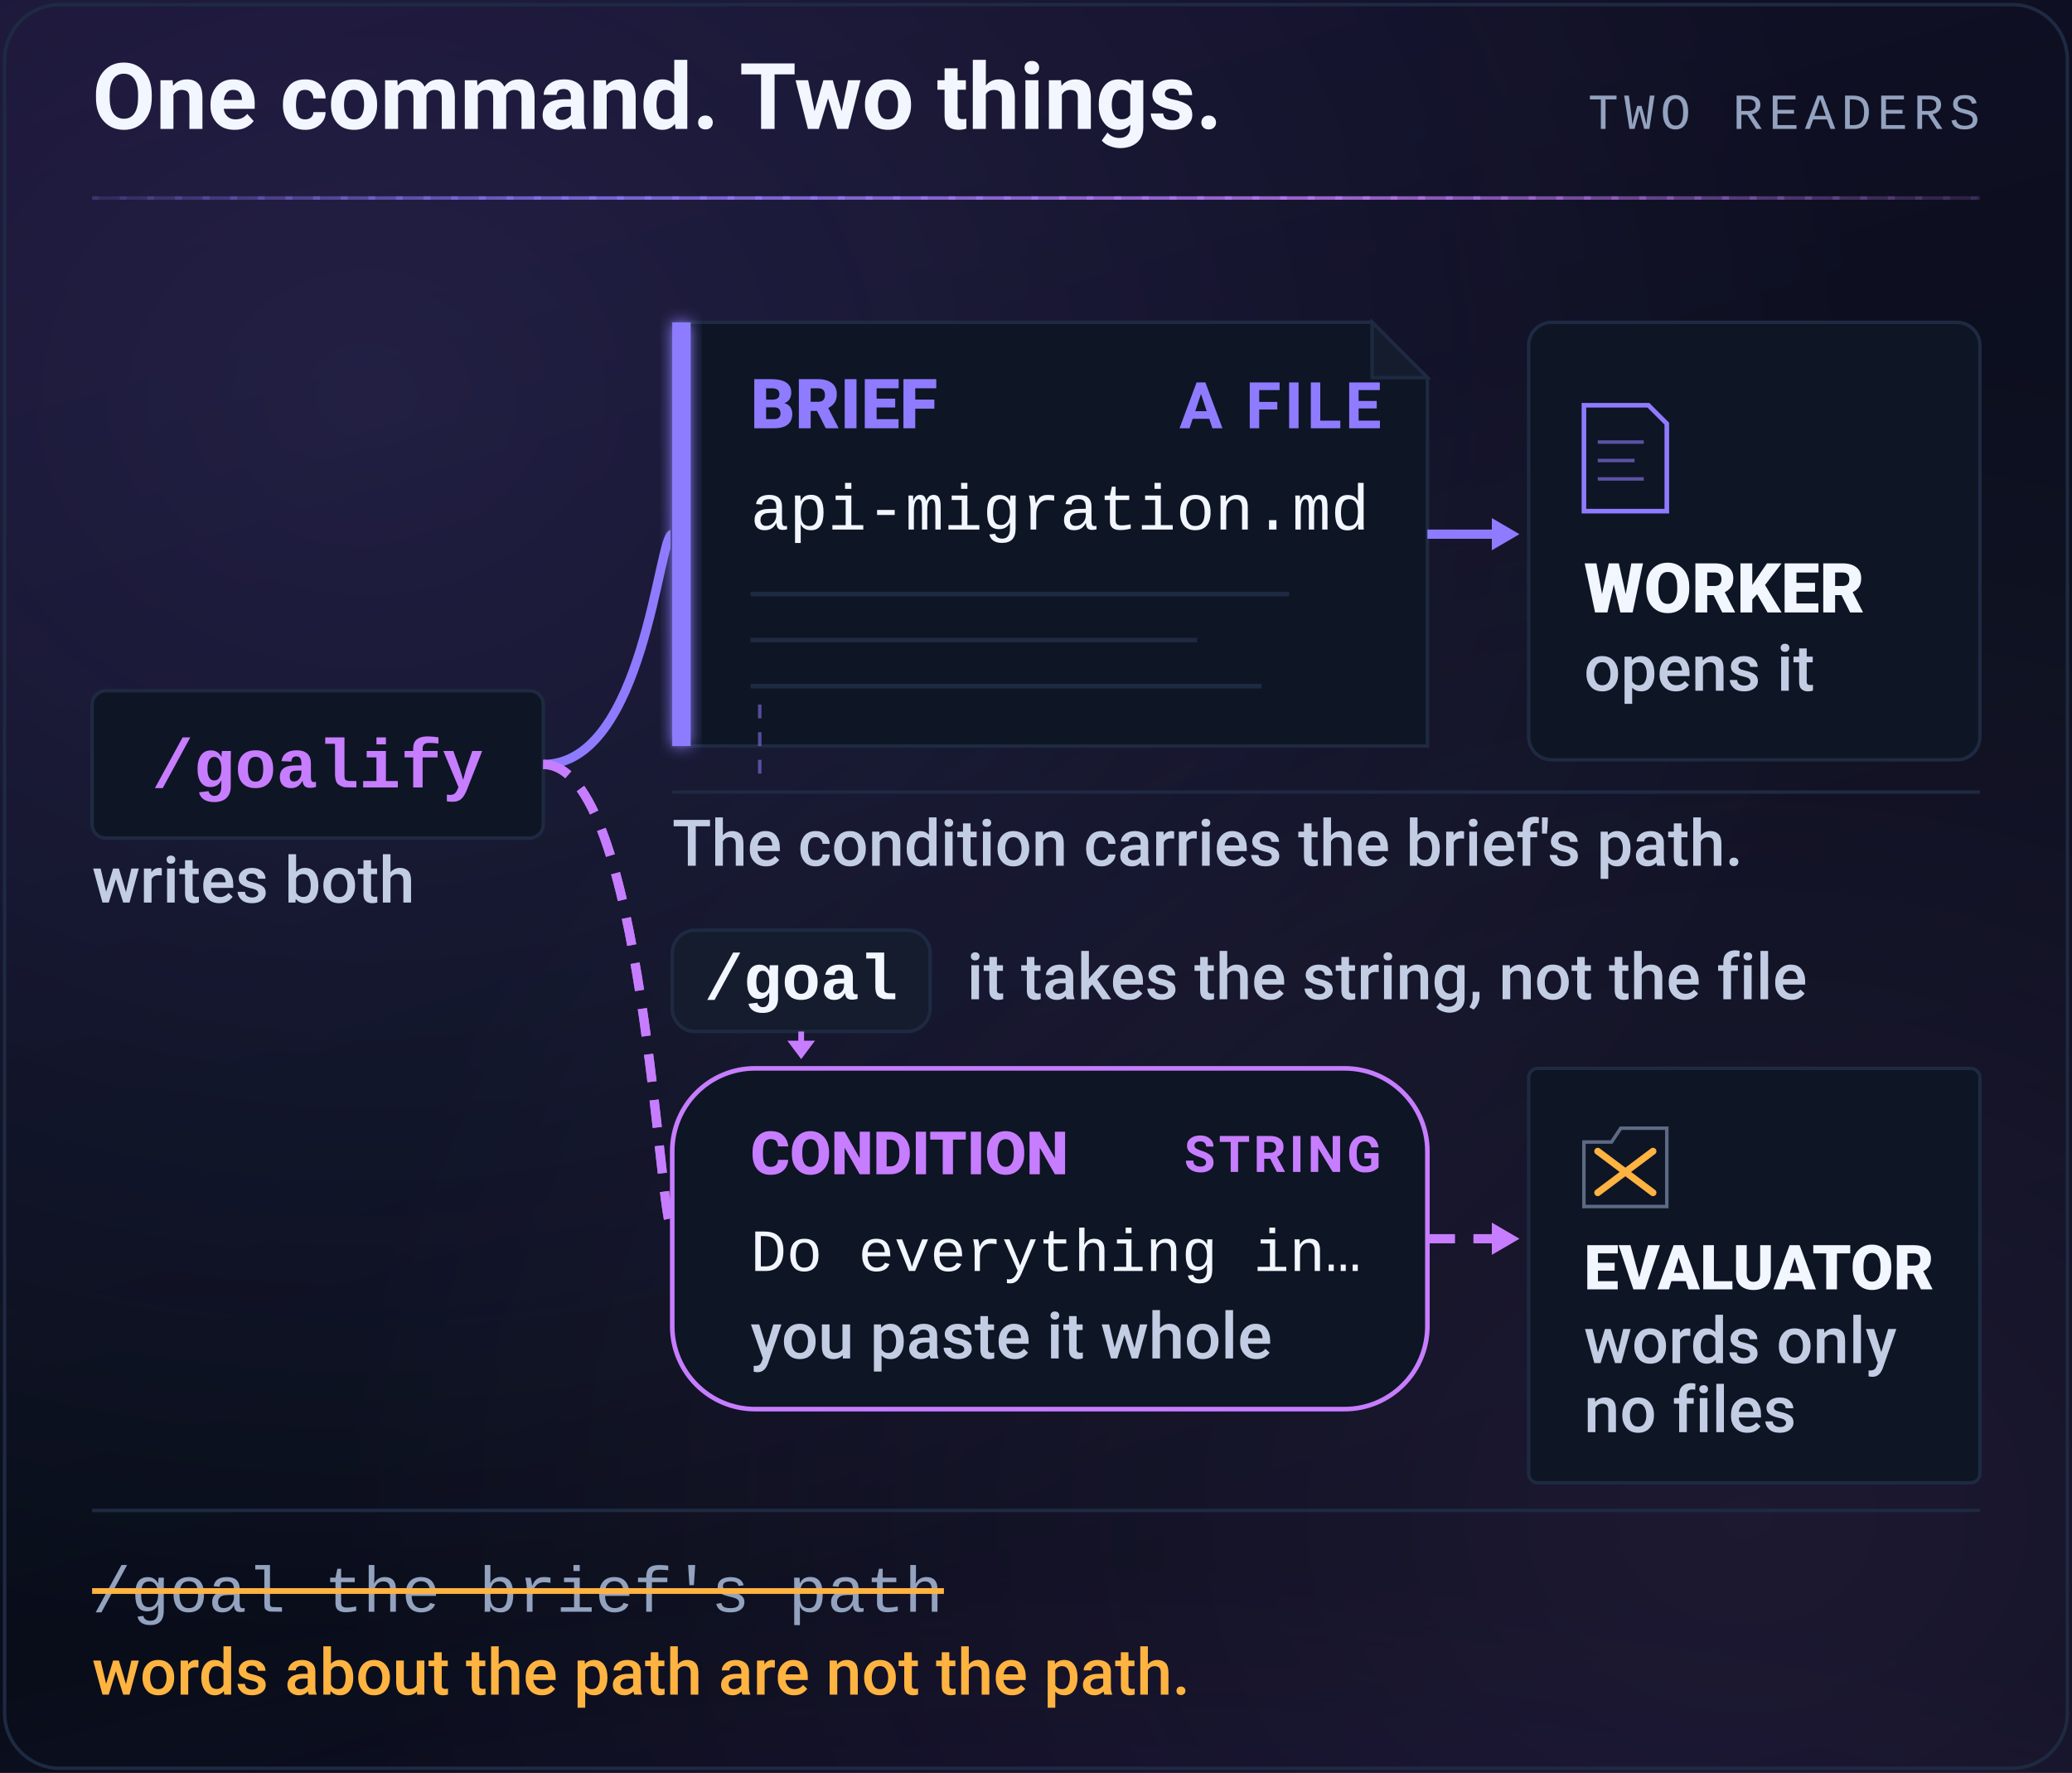
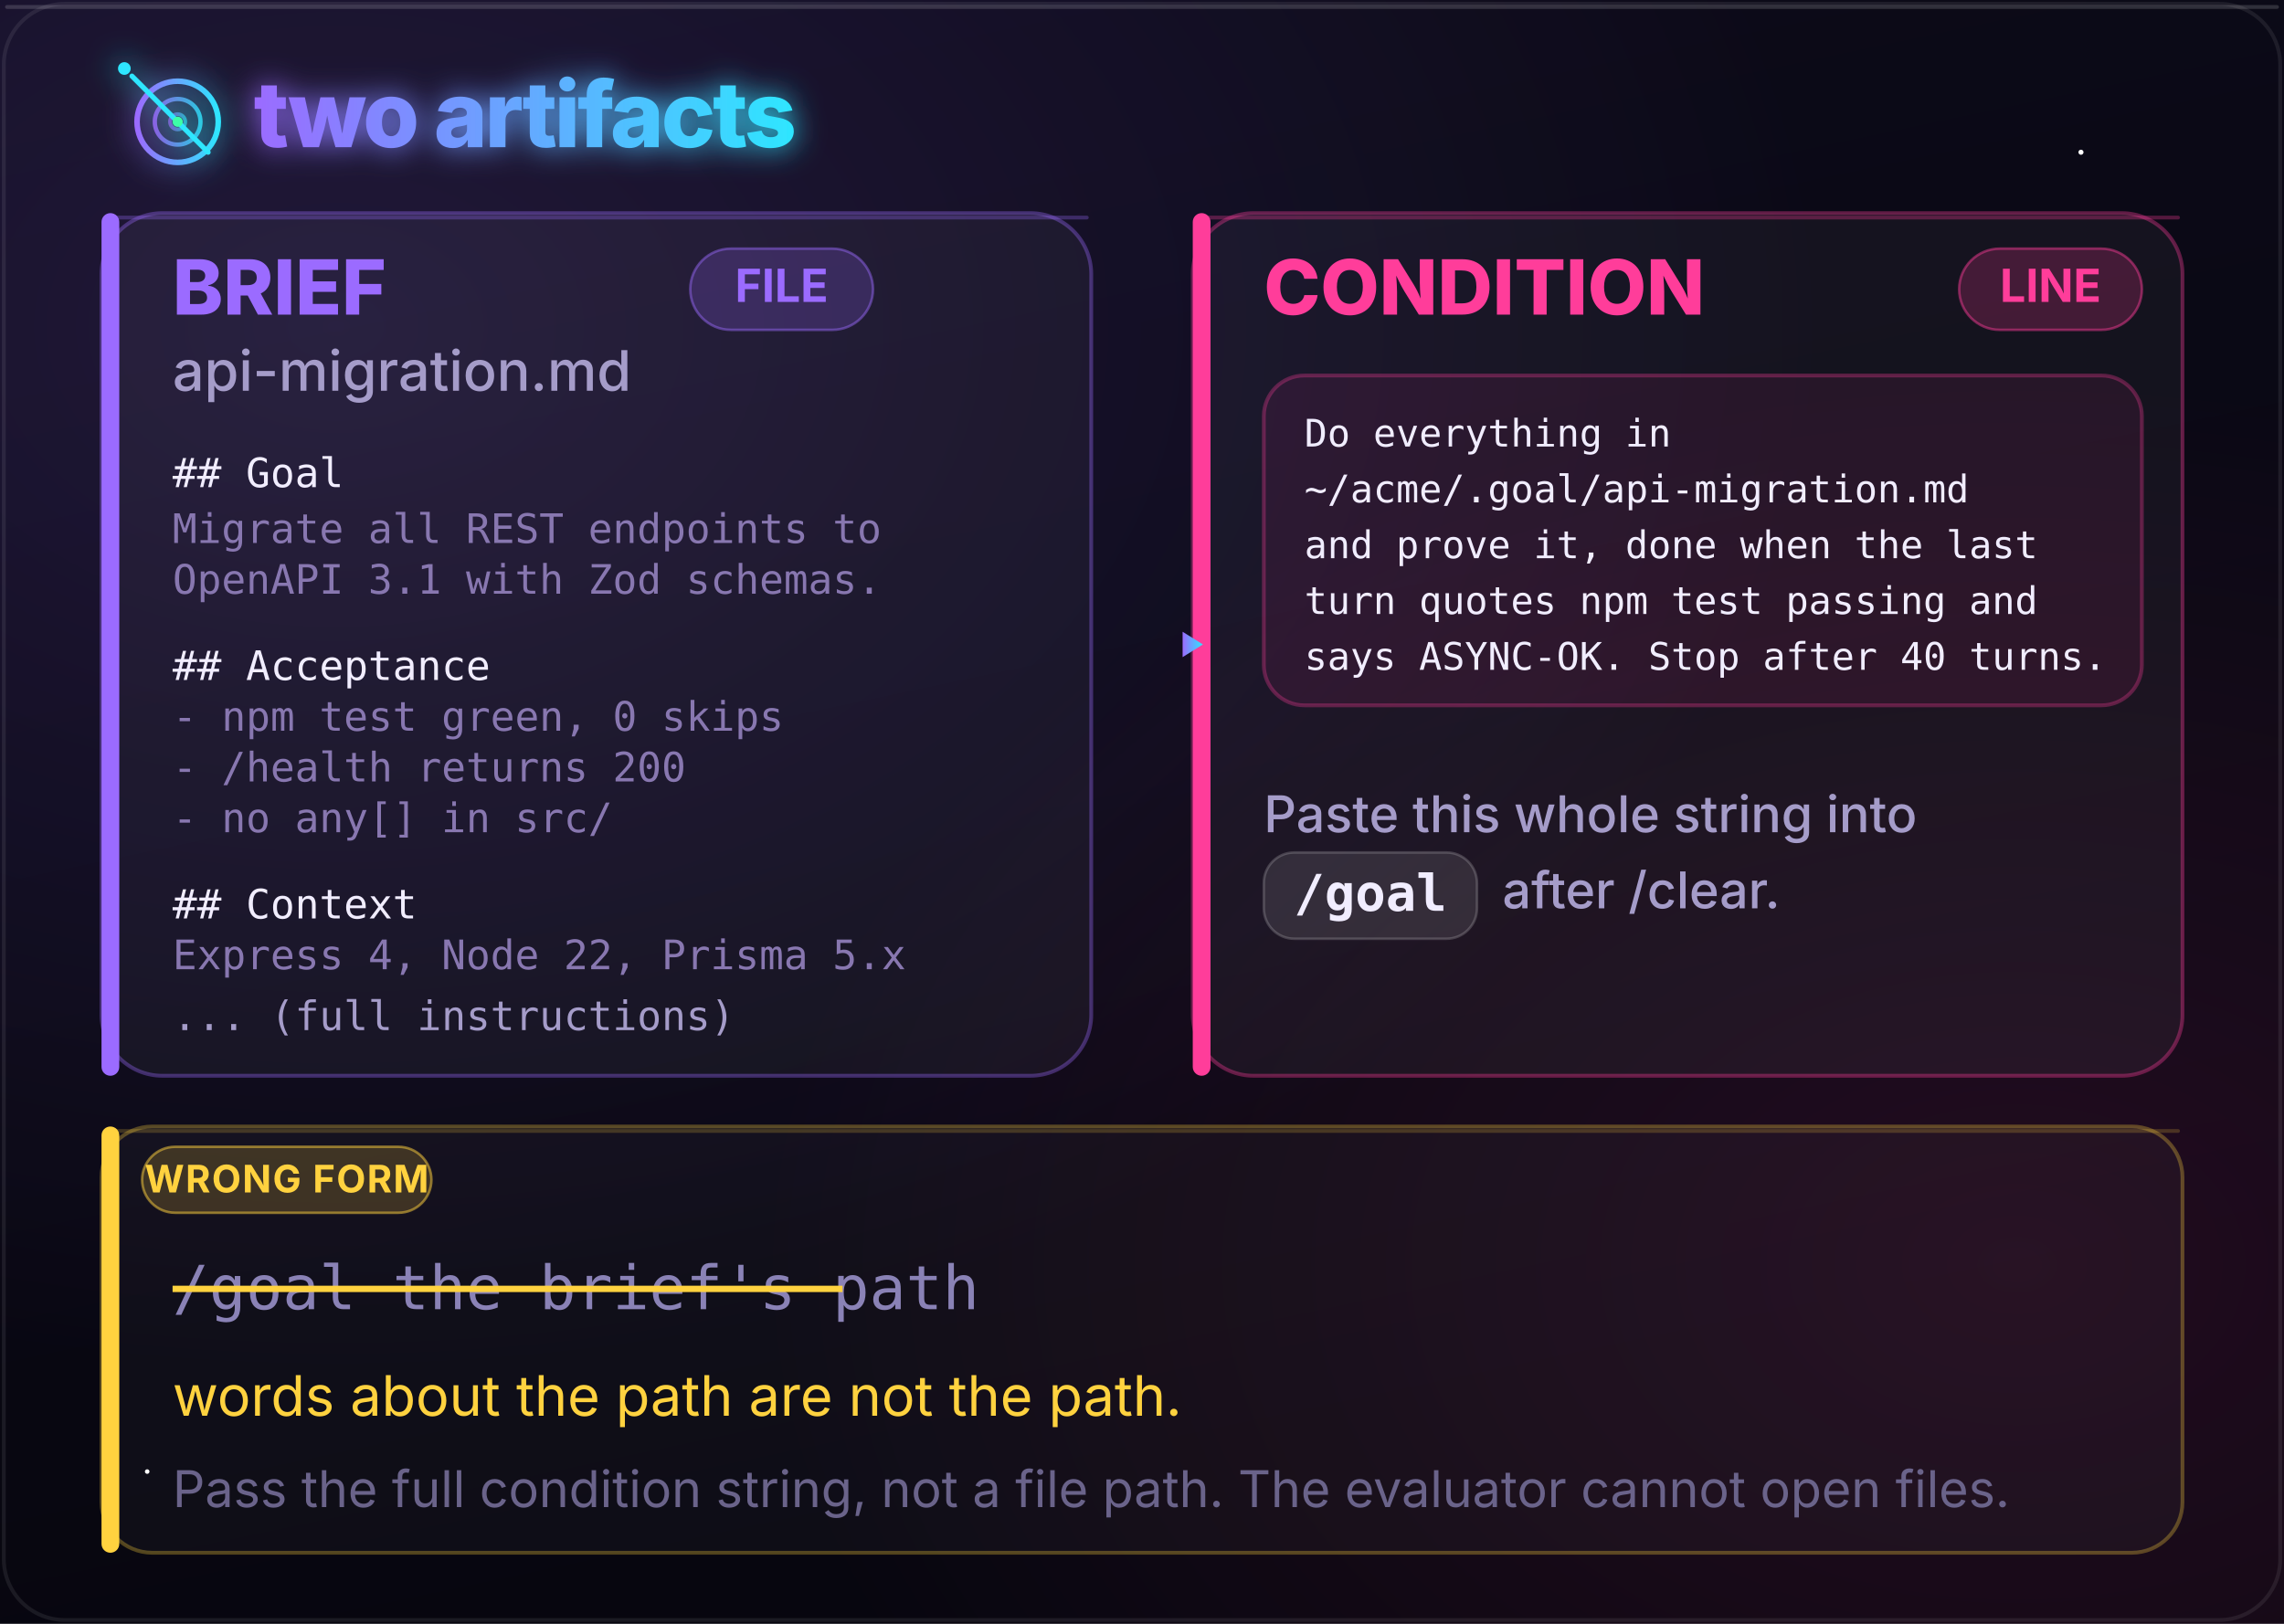
- <svg xmlns="http://www.w3.org/2000/svg" viewBox="0 0 900 770" fill="none" role="img" aria-label="goalify: one command writes two things, a brief the worker opens and a condition the evaluator reads.">
+ <svg xmlns="http://www.w3.org/2000/svg" viewBox="0 0 900 640" fill="none" role="img" aria-label="goalify writes two artifacts: a brief file and a condition string">
  <defs>
-     <linearGradient id="g-bg" x1="0" y1="0" x2="0.35" y2="1">
-       <stop offset="0%" stop-color="#14102A" />
-       <stop offset="60%" stop-color="#0A0F1C" />
-       <stop offset="100%" stop-color="#080C18" />
+     <linearGradient id="ta-bg" x1="0" y1="0" x2="0.3" y2="1">
+       <stop offset="0%" stop-color="#0d0b1a" />
+       <stop offset="100%" stop-color="#07060f" />
    </linearGradient>
-     <radialGradient id="g-bloom" cx="0.5" cy="1" r="0.72">
-       <stop offset="0%" stop-color="#C77DFF" stop-opacity="0.18" />
-       <stop offset="42%" stop-color="#7C3AED" stop-opacity="0.09" />
-       <stop offset="100%" stop-color="#7C3AED" stop-opacity="0" />
+     <radialGradient id="ta-gA" cx="0.15" cy="0.20" r="0.65">
+       <stop offset="0%" stop-color="#9b6bff" stop-opacity="0.14" />
+       <stop offset="100%" stop-color="#9b6bff" stop-opacity="0" />
    </radialGradient>
-     <linearGradient id="g-rule" gradientUnits="userSpaceOnUse" x1="40" y1="86" x2="860" y2="86">
-       <stop offset="0%" stop-color="#8E7BFF" stop-opacity="0.15" />
-       <stop offset="26%" stop-color="#8E7BFF" stop-opacity="0.75" />
-       <stop offset="66%" stop-color="#C77DFF" stop-opacity="0.75" />
-       <stop offset="100%" stop-color="#C77DFF" stop-opacity="0.15" />
+     <radialGradient id="ta-gB" cx="0.88" cy="0.78" r="0.55">
+       <stop offset="0%" stop-color="#ff3d9a" stop-opacity="0.11" />
+       <stop offset="100%" stop-color="#ff3d9a" stop-opacity="0" />
+     </radialGradient>
+     <linearGradient id="ta-brand" x1="0" y1="0" x2="1" y2="0">
+       <stop class="ta-d1" offset="0%" stop-color="#9b6bff" />
+       <stop class="ta-d2" offset="100%" stop-color="#2ee6ff" />
    </linearGradient>
-     <filter id="g-glow-sm" x="-60%" y="-60%" width="220%" height="220%">
-       <feGaussianBlur stdDeviation="3.2" result="b" />
+     <filter id="ta-glow" x="-50%" y="-50%" width="200%" height="200%">
+       <feGaussianBlur stdDeviation="6" result="b" />
      <feMerge>
        <feMergeNode in="b" />
        <feMergeNode in="SourceGraphic" />
      </feMerge>
    </filter>
-     <radialGradient id="v2-bloomA" cx="0.18" cy="0.22" r="0.72">
-       <stop offset="0%" stop-color="#8E7BFF" stop-opacity="0.14" />
-       <stop offset="100%" stop-color="#8E7BFF" stop-opacity="0" />
-     </radialGradient>
-     <radialGradient id="v2-bloomB" cx="0.84" cy="0.86" r="0.68">
-       <stop offset="0%" stop-color="#C77DFF" stop-opacity="0.11" />
-       <stop offset="100%" stop-color="#C77DFF" stop-opacity="0" />
-     </radialGradient>
  </defs>
  <style>
-     .disp { font-family: system-ui, -apple-system, 'Segoe UI', Roboto, 'Helvetica Neue', Arial, sans-serif; }
-     .mono { font-family: ui-monospace, SFMono-Regular, 'SF Mono', Menlo, Consolas, 'Liberation Mono', monospace; }
-     .lbl  { font-size: 30px; font-weight: 800; }
-     .cap  { font-size: 28px; font-weight: 700; letter-spacing: 1.5px; }
-     .body { font-size: 28px; font-weight: 500; }
+     .ta  { font-family: system-ui, -apple-system, 'Segoe UI', sans-serif; }
+     .tam { font-family: ui-monospace, 'SF Mono', SFMono-Regular, Menlo, monospace; }

-     @keyframes g-breathe { 0%,100% { opacity: 0.55; } 50% { opacity: 0.95; } }
-     .bloom { animation: g-breathe 9s ease-in-out infinite; }
+     @keyframes ta-d1 { 0%,100% { stop-color:#9b6bff; } 50% { stop-color:#2ee6ff; } }
+     @keyframes ta-d2 { 0%,100% { stop-color:#2ee6ff; } 50% { stop-color:#ff3d9a; } }
+     .ta-d1 { animation: ta-d1 16s ease-in-out infinite; }
+     .ta-d2 { animation: ta-d2 16s ease-in-out infinite 2s; }

-     @keyframes g-flow { to { stroke-dashoffset: -240; } }
-     .flowline { animation: g-flow 14s linear infinite; }
+     @keyframes ta-bloom { 0%,100% { opacity:.65; } 50% { opacity:1; } }
+     .ta-bloom { animation: ta-bloom 11s ease-in-out infinite; }

-     @keyframes g-rise { from { opacity: 0; transform: translateY(6px); } to { opacity: 1; transform: translateY(0); } }
-     .row-1 { animation: g-rise 0.6s ease-out 0.3s both; }
-     .row-2 { animation: g-rise 0.6s ease-out 0.8s both; }
-     .row-3 { animation: g-rise 0.6s ease-out 1.3s both; }
-     .row-4 { animation: g-rise 0.6s ease-out 1.8s both; }
+     @keyframes ta-rise { from { transform:translateY(10px); } to { opacity:1; transform:translateY(0); } }
+     .ta-r1 { animation: ta-rise 0.6s ease-out 0.3s both; }
+     .ta-r2 { animation: ta-rise 0.6s ease-out 0.7s both; }
+     .ta-r3 { animation: ta-rise 0.6s ease-out 1.1s both; }

-     @keyframes g-pip { 0%,100% { opacity: 0.55; } 50% { opacity: 1; } }
-     .d1 { animation: g-pip 5s ease-in-out infinite 0s; }
-     .d2 { animation: g-pip 5s ease-in-out infinite 0.35s; }
+     @keyframes ta-tw { 0%,100% { opacity:.08; } 50% { opacity:.45; } }
+     .ta-t1 { animation: ta-tw 7s ease-in-out infinite 0s; }
+     .ta-t2 { animation: ta-tw 9s ease-in-out infinite 4s; }

-     @media (prefers-reduced-motion: reduce) {
-       * { animation: none !important; }
-     }
-       @keyframes v2-breathe { 0%,100% { opacity:0.66; } 50% { opacity:1; } }
-     .v2bloom { animation: v2-breathe 11s ease-in-out infinite; }
+     @media (prefers-reduced-motion: reduce) { * { animation: none !important; } }
  </style>
-   <rect width="900" height="770" fill="url(#g-bg)" />
-   <g class="v2bloom">
-     <rect width="900" height="770" fill="url(#v2-bloomA)" />
-     <rect width="900" height="770" fill="url(#v2-bloomB)" />
+   <rect width="900" height="640" fill="url(#ta-bg)" />
+   <g class="ta-bloom">
+     <rect width="900" height="640" fill="url(#ta-gA)" />
+     <rect width="900" height="640" fill="url(#ta-gB)" />
  </g>
-   <ellipse class="bloom" cx="450" cy="782" rx="600" ry="240" fill="url(#g-bloom)" />
-   <rect x="2" y="2" width="896" height="766" rx="24" fill="none" stroke="#1E2A42" stroke-width="1.5" />
-   <text class="disp" font-size="40" font-weight="700" x="40" y="56" fill="#F2F6FF">One command. Two things.</text>
-   <text class="mono" font-size="22" letter-spacing="2.5" x="860" y="56" text-anchor="end" fill="#93A2BE">TWO READERS</text>
-   <line x1="40" y1="86" x2="860" y2="86" stroke="url(#g-rule)" stroke-width="1.5" />
-   <line class="flowline" x1="40" y1="86" x2="860" y2="86" stroke="url(#g-rule)" stroke-width="1.5" stroke-dasharray="3 9" opacity="0.8" />
-   <g class="row-1">
-     <rect x="40" y="300" width="196" height="64" rx="6" fill="#0E1524" stroke="#1E2A42" stroke-width="1.5" />
-     <text class="mono" font-size="30" font-weight="700" x="138" y="342" text-anchor="middle" fill="#C77DFF">/goalify</text>
-     <text class="disp body" x="40" y="392" fill="#C2CDE4">writes both</text>
-     <path d="M236 332 C 280 332, 286 232, 292 232" fill="none" stroke="#8E7BFF" stroke-width="4" />
-     <path d="M236 332 C 280 332, 286 534, 292 534" fill="none" stroke="#C77DFF" stroke-width="4" stroke-dasharray="12 8" />
-     <path class="flowline" d="M236 332 C 280 332, 286 534, 292 534" fill="none" stroke="#C77DFF" stroke-width="4" stroke-dasharray="12 8" opacity="0.8" />
+   <rect x="1.5" y="1.5" width="897" height="637" rx="24" fill="none" stroke="#ffffff" stroke-opacity="0.08" stroke-width="1.5" />
+   <rect x="2" y="2" width="896" height="1.5" rx="0.75" fill="#ffffff" fill-opacity="0.15" />
+   <circle class="ta-t1" cx="820" cy="60" r="1.0" fill="#ffffff" />
+   <circle class="ta-t2" cx="58" cy="580" r="0.9" fill="#ffffff" />
+   <g class="ta-r1" filter="url(#ta-glow)">
+     <g fill="none" stroke="url(#ta-brand)" stroke-width="2.2">
+       <circle cx="70" cy="48" r="16" />
+       <circle cx="70" cy="48" r="9" stroke-width="1.7" opacity="0.80" />
+       <circle cx="70" cy="48" r="3" stroke-width="1.5" opacity="0.62" />
+     </g>
+     <line x1="52" y1="30" x2="82" y2="60" stroke="#2ee6ff" stroke-width="2.0" stroke-linecap="round" />
+     <circle cx="49" cy="27" r="2.5" fill="#2ee6ff" />
+     <circle cx="70" cy="48" r="2.0" fill="#3dffa8" />
+     <text class="ta" x="100" y="58" font-size="36" font-weight="800" letter-spacing="-1.1" fill="url(#ta-brand)">two artifacts</text>
  </g>
-   <g class="row-2">
-     <path d="M292 140 H596 L620 164 V324 H292 Z" fill="#0E1524" stroke="#1E2A42" stroke-width="1.5" />
-     <path d="M596 140 L620 164 H596 Z" fill="#141C2E" stroke="#1E2A42" stroke-width="1.5" />
-     <rect class="d1" x="292" y="140" width="8" height="184" fill="#8E7BFF" filter="url(#g-glow-sm)" />
-     <text class="disp lbl" x="326" y="186" fill="#8E7BFF">BRIEF</text>
-     <text class="disp cap" x="600" y="186" text-anchor="end" fill="#8E7BFF">A FILE</text>
-     <text class="mono" font-size="28" x="326" y="230" fill="#F2F6FF">api-migration.md</text>
-     <line x1="326" y1="258" x2="560" y2="258" stroke="#1E2A42" stroke-width="2" />
-     <line x1="326" y1="278" x2="520" y2="278" stroke="#1E2A42" stroke-width="2" />
-     <line x1="326" y1="298" x2="548" y2="298" stroke="#1E2A42" stroke-width="2" />
-     <line x1="620" y1="232" x2="648" y2="232" stroke="#8E7BFF" stroke-width="4" />
-     <path d="M648 225 L660 232 L648 239 Z" fill="#8E7BFF" />
-     <rect x="664" y="140" width="196" height="190" rx="10" fill="#0E1524" stroke="#1E2A42" stroke-width="1.5" />
-     <path d="M688 176 H716 L724 184 V222 H688 Z" fill="none" stroke="#8E7BFF" stroke-width="2" />
-     <path d="M694 192 H714 M694 200 H710 M694 208 H714" stroke="#8E7BFF" stroke-width="1.5" opacity="0.6" />
-     <text class="disp lbl" x="688" y="266" fill="#F2F6FF">WORKER</text>
-     <text class="disp body" x="688" y="300" fill="#C2CDE4">opens it</text>
+   <g class="ta-r2">
+     <rect x="40" y="84" width="390" height="340" rx="24" fill="#ffffff" fill-opacity="0.04" stroke="#9b6bff" stroke-opacity="0.35" stroke-width="1.5" />
+     <rect x="41" y="85" width="388" height="1.5" rx="0.75" fill="#9b6bff" fill-opacity="0.30" />
+     <rect x="40" y="84" width="7" height="340" rx="3.5" fill="#9b6bff" />
+     <text class="ta" font-size="30" font-weight="800" x="68" y="124" fill="#9b6bff">BRIEF</text>
+     <rect x="272" y="98" width="72" height="32" rx="16" fill="#9b6bff" fill-opacity="0.20" stroke="#9b6bff" stroke-opacity="0.45" stroke-width="1" />
+     <text class="ta" font-size="18" font-weight="700" x="308" y="119" text-anchor="middle" fill="#9b6bff">FILE</text>
+     <text class="ta" font-size="22" font-weight="500" x="68" y="154" fill="#a59cc9">api-migration.md</text>
+     <text class="tam" font-size="16" x="68" y="192" fill="#f1edff">## Goal</text>
+     <text class="tam" font-size="16" x="68" y="214" fill="#8877b0">Migrate all REST endpoints to</text>
+     <text class="tam" font-size="16" x="68" y="234" fill="#8877b0">OpenAPI 3.1 with Zod schemas.</text>
+     <text class="tam" font-size="16" x="68" y="268" fill="#f1edff">## Acceptance</text>
+     <text class="tam" font-size="16" x="68" y="288" fill="#8877b0">- npm test green, 0 skips</text>
+     <text class="tam" font-size="16" x="68" y="308" fill="#8877b0">- /health returns 200</text>
+     <text class="tam" font-size="16" x="68" y="328" fill="#8877b0">- no any[] in src/</text>
+     <text class="tam" font-size="16" x="68" y="362" fill="#f1edff">## Context</text>
+     <text class="tam" font-size="16" x="68" y="382" fill="#8877b0">Express 4, Node 22, Prisma 5.x</text>
+     <text class="tam" font-size="16" x="68" y="406" fill="#a59cc9">... (full instructions)</text>
  </g>
-   <line x1="292" y1="344" x2="860" y2="344" stroke="#1E2A42" stroke-width="1.5" />
-   <line x1="330" y1="306" x2="330" y2="340" stroke="#8E7BFF" stroke-width="1.5" stroke-dasharray="6 6" opacity="0.55" />
-   <text class="disp body" x="292" y="376" fill="#C2CDE4">The condition carries the brief's path.</text>
-   <g class="row-3">
-     <rect x="292" y="404" width="112" height="44" rx="10" fill="#141C2E" stroke="#1E2A42" stroke-width="1.5" />
-     <text class="mono" font-size="28" font-weight="700" x="348" y="434" text-anchor="middle" fill="#F2F6FF">/goal</text>
-     <text class="disp body" x="420" y="434" fill="#C2CDE4">it takes the string, not the file</text>
-     <line x1="348" y1="448" x2="348" y2="454" stroke="#C77DFF" stroke-width="2.5" />
-     <path d="M342 452 L348 460 L354 452 Z" fill="#C77DFF" />
-     <rect x="292" y="464" width="328" height="148" rx="36" fill="#0E1524" stroke="#C77DFF" stroke-width="2" />
-     <text class="disp" font-size="26" font-weight="800" x="326" y="510" fill="#C77DFF">CONDITION</text>
-     <text class="disp" font-size="22" font-weight="700" letter-spacing="1.5" x="600" y="509" text-anchor="end" fill="#C77DFF">STRING</text>
-     <text class="mono" font-size="26" x="326" y="552" fill="#F2F6FF">Do everything in…</text>
-     <text class="disp body" x="326" y="590" fill="#C2CDE4">you paste it whole</text>
-     <line x1="620" y1="538" x2="648" y2="538" stroke="#C77DFF" stroke-width="4" stroke-dasharray="12 8" />
-     <path d="M648 531 L660 538 L648 545 Z" fill="#C77DFF" />
-     <rect x="664" y="464" width="196" height="180" rx="4" fill="#0E1524" stroke="#1E2A42" stroke-width="1.5" />
-     <path d="M688 496 H700 L704 490 H724 V524 H688 Z" fill="none" stroke="#5C6A85" stroke-width="1.5" />
-     <path d="M694 500 L718 518 M718 500 L694 518" stroke="#FFB341" stroke-width="3" stroke-linecap="round" />
-     <text class="disp" font-size="27" font-weight="800" x="688" y="560" fill="#F2F6FF">EVALUATOR</text>
-     <text class="disp body" x="688" y="592" fill="#C2CDE4">words only</text>
-     <text class="disp body" x="688" y="622" fill="#C2CDE4">no files</text>
+   <g class="ta-r2">
+     <rect x="470" y="84" width="390" height="340" rx="24" fill="#ffffff" fill-opacity="0.04" stroke="#ff3d9a" stroke-opacity="0.35" stroke-width="1.5" />
+     <rect x="471" y="85" width="388" height="1.5" rx="0.75" fill="#ff3d9a" fill-opacity="0.30" />
+     <rect x="470" y="84" width="7" height="340" rx="3.5" fill="#ff3d9a" />
+     <text class="ta" font-size="30" font-weight="800" x="498" y="124" fill="#ff3d9a">CONDITION</text>
+     <rect x="772" y="98" width="72" height="32" rx="16" fill="#ff3d9a" fill-opacity="0.20" stroke="#ff3d9a" stroke-opacity="0.45" stroke-width="1" />
+     <text class="ta" font-size="18" font-weight="700" x="808" y="119" text-anchor="middle" fill="#ff3d9a">LINE</text>
+     <rect x="498" y="148" width="346" height="130" rx="16" fill="#ff3d9a" fill-opacity="0.08" stroke="#ff3d9a" stroke-opacity="0.30" stroke-width="1.5" />
+     <text class="tam" font-size="15" x="514" y="176" fill="#f1edff">Do everything in</text>
+     <text class="tam" font-size="15" x="514" y="198" fill="#f1edff">~/acme/.goal/api-migration.md</text>
+     <text class="tam" font-size="15" x="514" y="220" fill="#f1edff">and prove it, done when the last</text>
+     <text class="tam" font-size="15" x="514" y="242" fill="#f1edff">turn quotes npm test passing and</text>
+     <text class="tam" font-size="15" x="514" y="264" fill="#f1edff">says ASYNC-OK. Stop after 40 turns.</text>
+     <text class="ta" font-size="20" font-weight="500" x="498" y="328" fill="#a59cc9">Paste this whole string into</text>
+     <rect x="498" y="336" width="84" height="34" rx="12" fill="#ffffff" fill-opacity="0.10" stroke="#ffffff" stroke-opacity="0.18" stroke-width="1" />
+     <text class="tam" font-size="20" font-weight="700" x="540" y="359" text-anchor="middle" fill="#f1edff">/goal</text>
+     <text class="ta" font-size="20" font-weight="500" x="592" y="358" fill="#a59cc9">after /clear.</text>
  </g>
-   <g class="row-4">
-     <line x1="40" y1="656" x2="860" y2="656" stroke="#1E2A42" stroke-width="1.5" />
+   <line x1="450" y1="254" x2="466" y2="254" stroke="url(#ta-brand)" stroke-width="2" stroke-linecap="round" />
+   <polygon points="466,249 474,254 466,259" fill="url(#ta-brand)" />
+   <g class="ta-r3">
+     <rect x="40" y="444" width="820" height="168" rx="20" fill="#ffffff" fill-opacity="0.03" stroke="#ffd23f" stroke-opacity="0.30" stroke-width="1.5" />
+     <rect x="41" y="445" width="818" height="1.5" rx="0.75" fill="#ffd23f" fill-opacity="0.20" />
+     <rect x="40" y="444" width="7" height="168" rx="3.5" fill="#ffd23f" />
+     <rect x="56" y="452" width="114" height="26" rx="13" fill="#ffd23f" fill-opacity="0.18" stroke="#ffd23f" stroke-opacity="0.50" stroke-width="1" />
+     <text class="ta" font-size="15" font-weight="700" x="113" y="470" text-anchor="middle" fill="#ffd23f" letter-spacing="0.5">WRONG FORM</text>
    <g data-antipattern="v1">
-       <text class="mono" font-size="28" x="40" y="700" fill="#93A2BE">/goal the brief's path</text>
-       <line x1="40" y1="691" x2="410" y2="691" stroke="#FFB341" stroke-width="2.5" />
-       <text class="disp body" x="40" y="736" fill="#FFB341">words about the path are not the path.</text>
+       <text class="tam" font-size="24" x="68" y="516" fill="#8a82b6">/goal the brief's path</text>
+       <line x1="68" y1="508" x2="332" y2="508" stroke="#ffd23f" stroke-width="2.5" />
+       <text class="ta" font-size="22" x="68" y="558" fill="#ffd23f">words about the path are not the path.</text>
    </g>
+     <text class="ta" font-size="20" x="68" y="594" fill="#6a638a">Pass the full condition string, not a file path. The evaluator cannot open files.</text>
  </g>
</svg>
